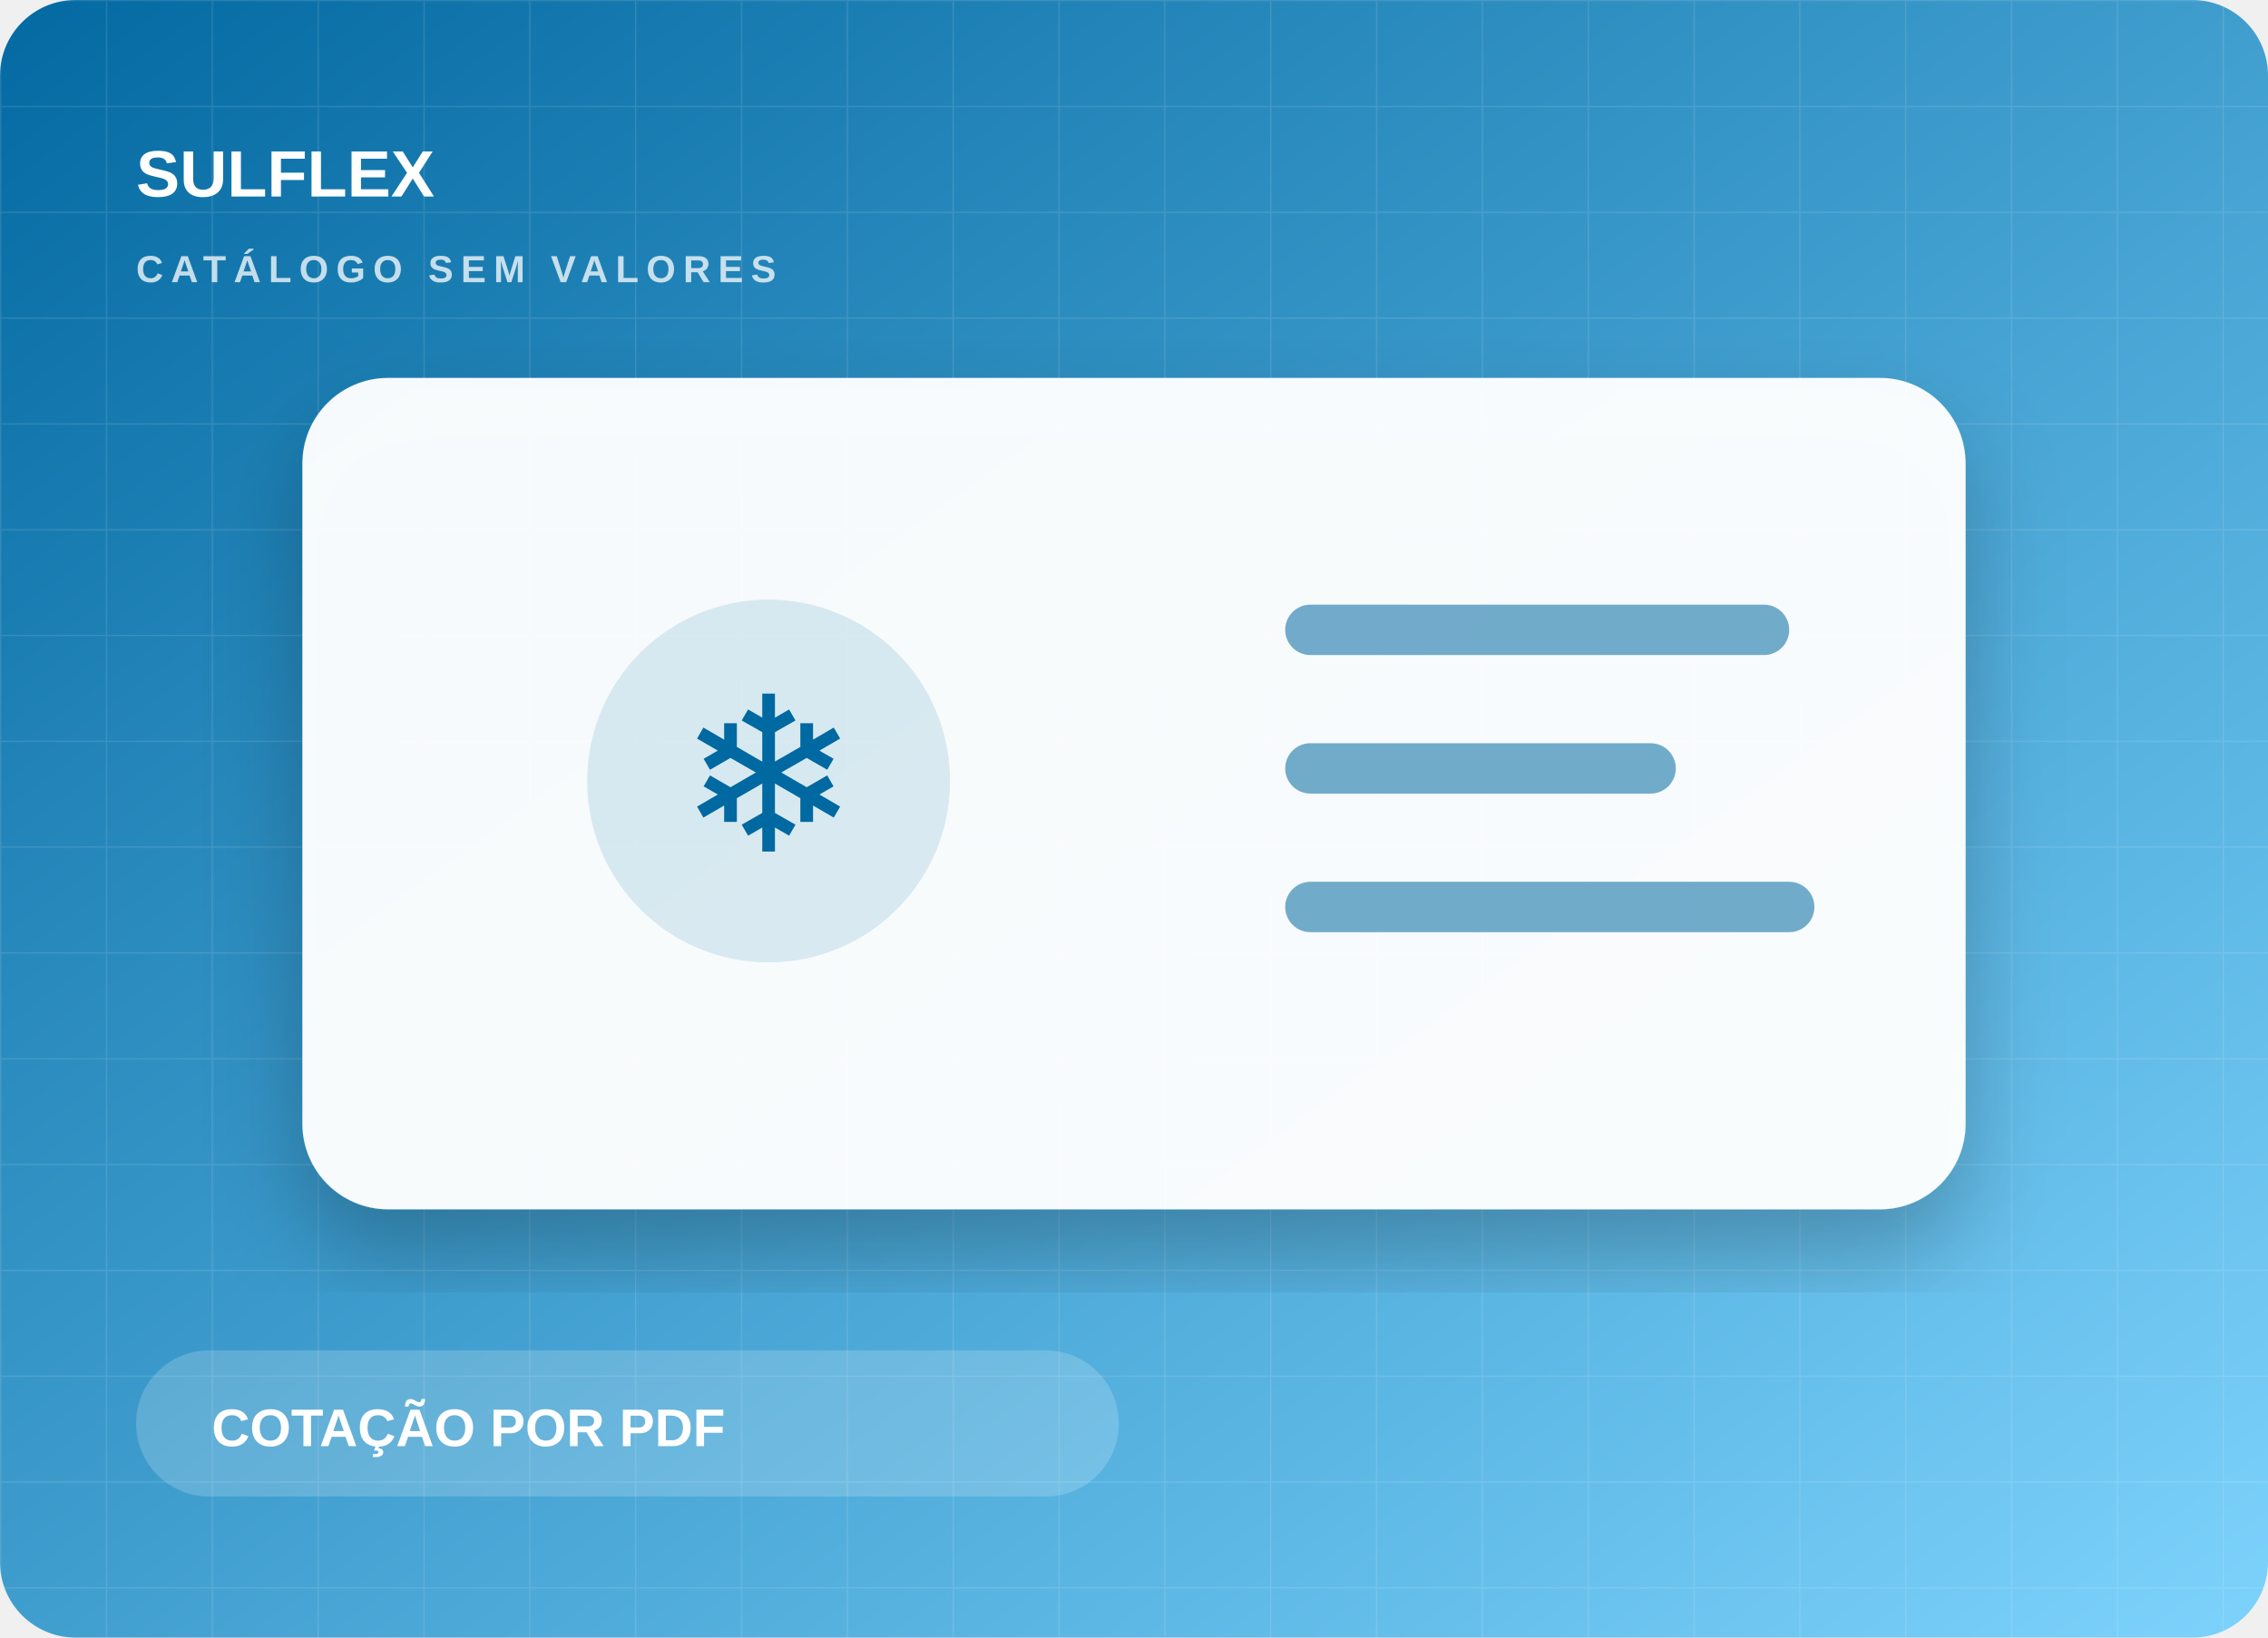
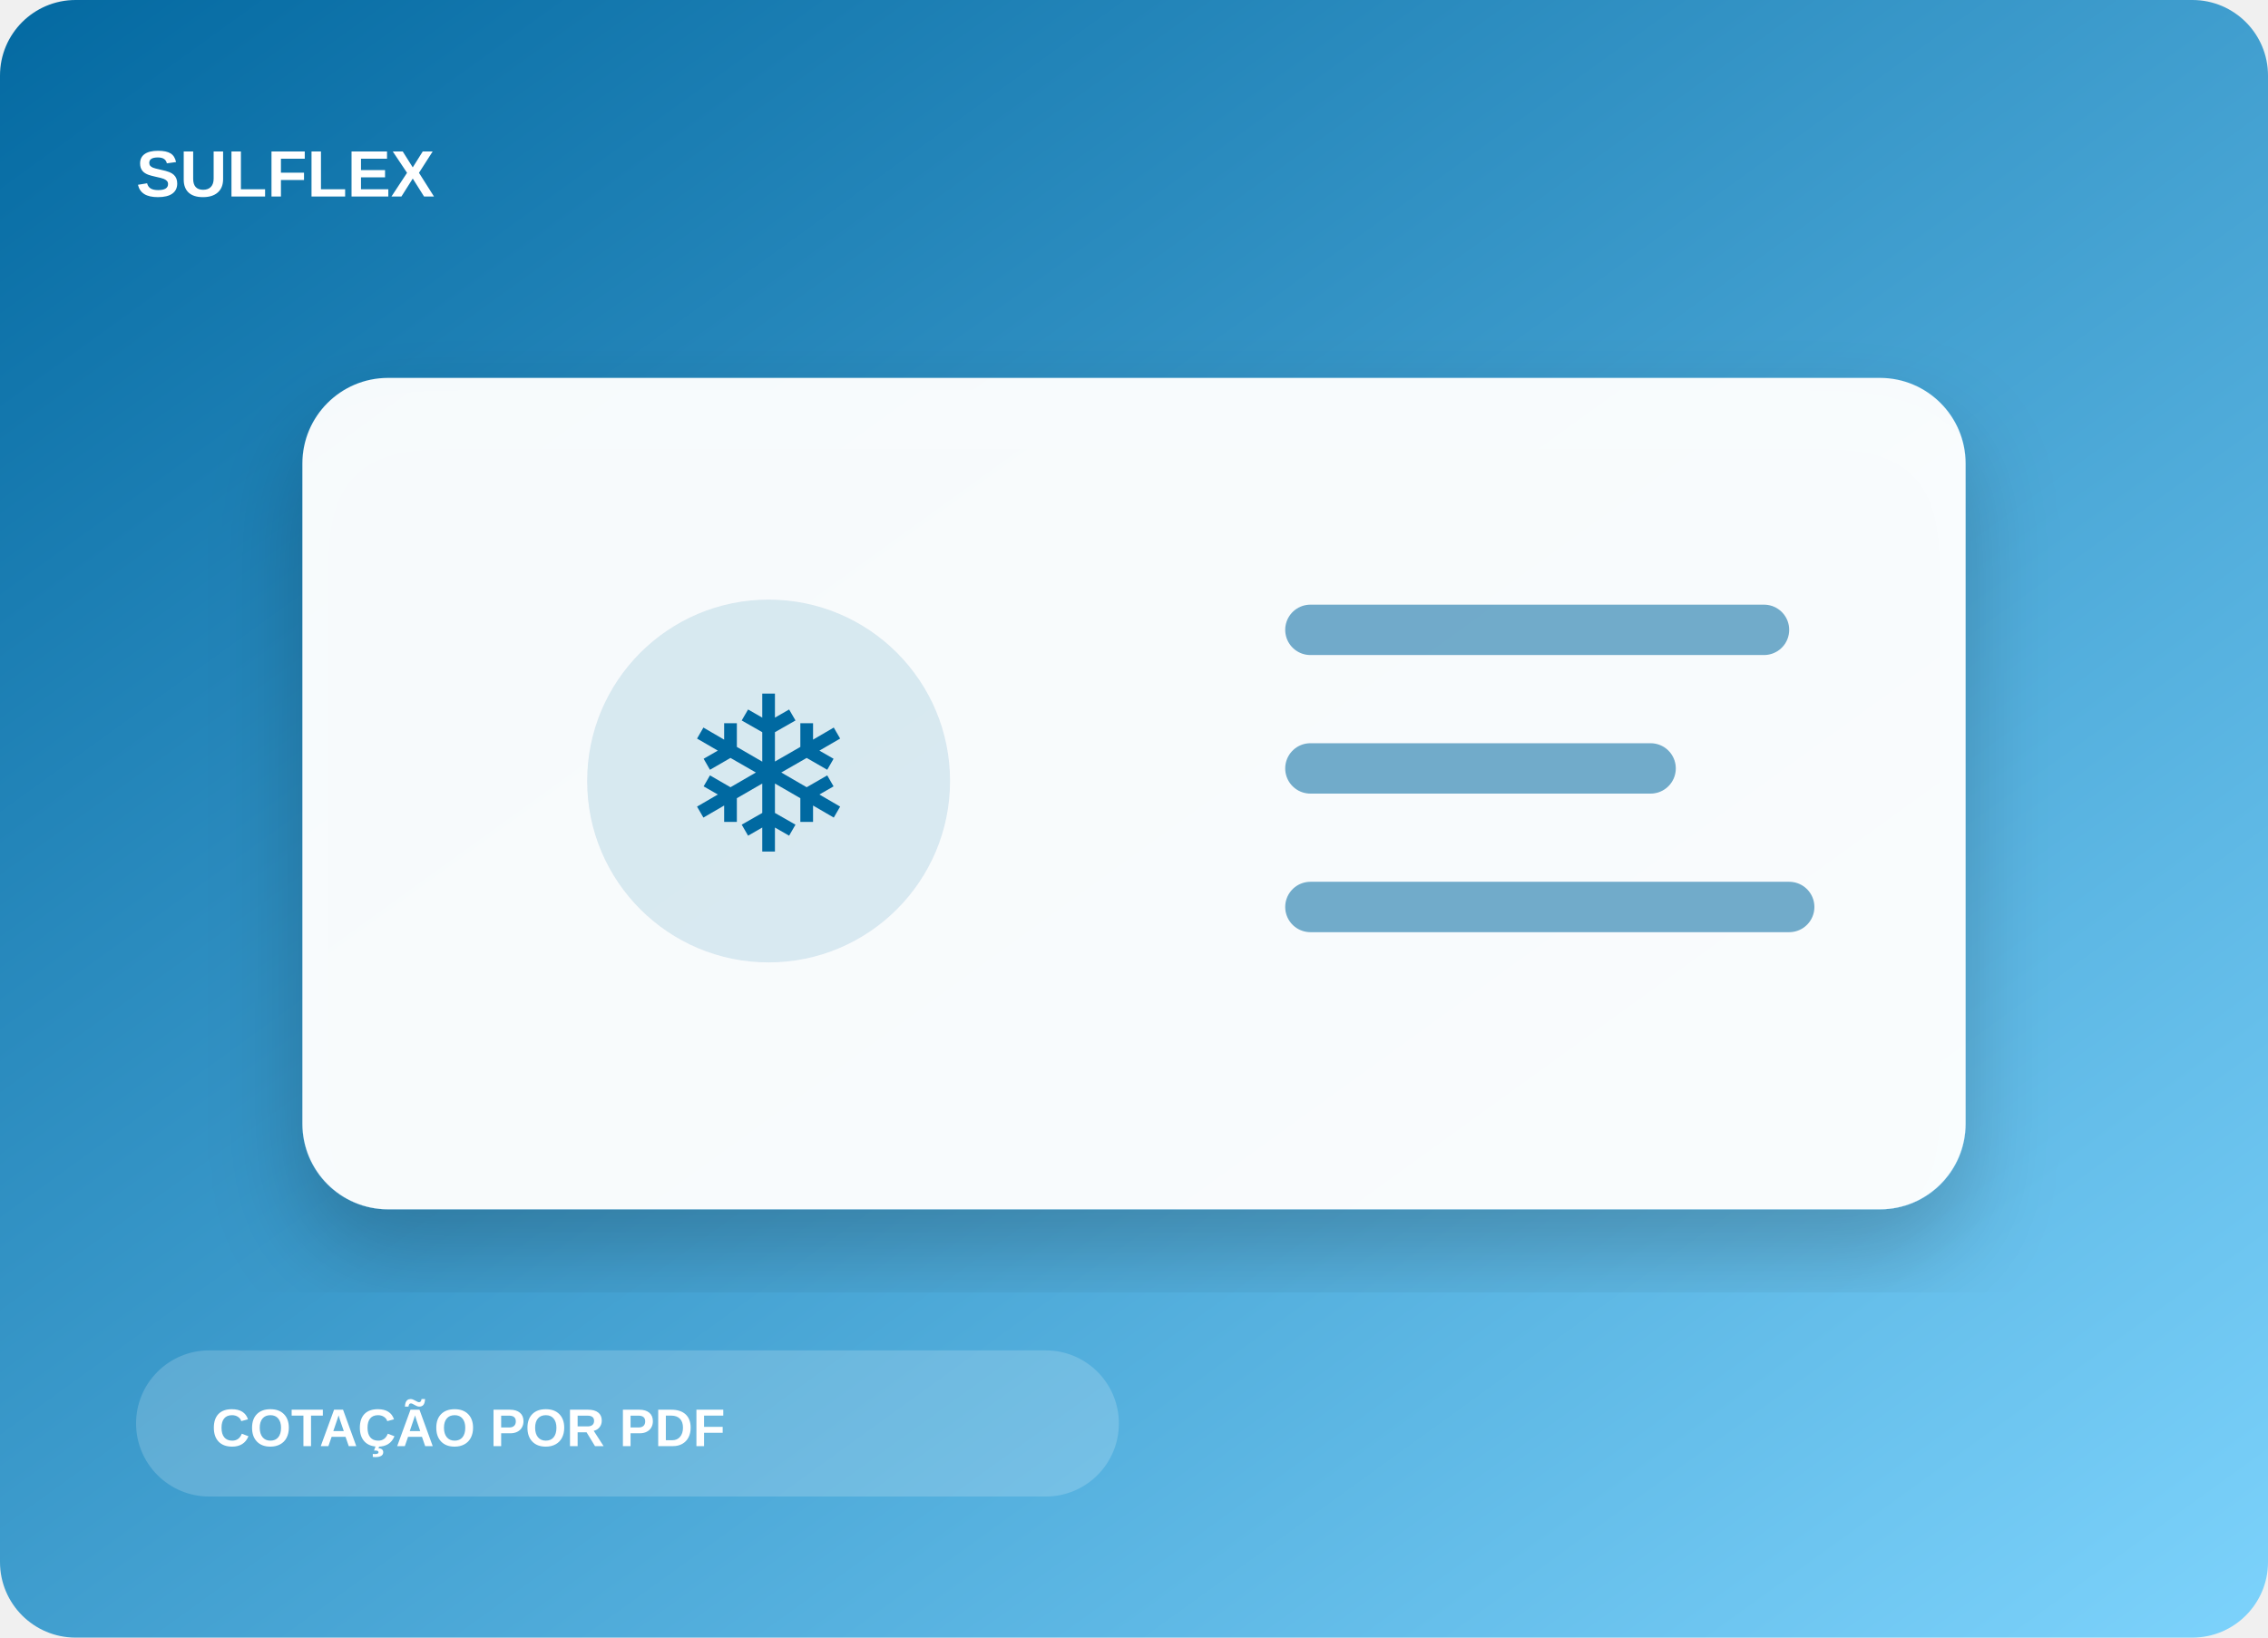
<svg xmlns="http://www.w3.org/2000/svg" width="900" height="650" viewBox="0 0 900 650">
  <defs>
    <linearGradient id="g" x1="0" y1="0" x2="1" y2="1">
      <stop offset="0" stop-color="#0369a1" />
      <stop offset="1" stop-color="#7dd3fc" />
    </linearGradient>
-     <pattern id="p" width="42" height="42" patternUnits="userSpaceOnUse">
-       <path d="M42 0L0 0 0 42" fill="none" stroke="#fff" stroke-opacity=".12" />
-     </pattern>
    <filter id="s">
-       <feDropShadow dx="0" dy="18" stdDeviation="18" flood-color="#000" flood-opacity=".25" />
+       <feDropShadow dx="0" dy="18" stdDeviation="18" flood-color="#000" flood-opacity=".22" />
    </filter>
  </defs>
  <rect width="900" height="650" rx="30" fill="url(#g)" />
-   <rect width="900" height="650" rx="30" fill="url(#p)" />
  <g filter="url(#s)">
    <rect x="120" y="150" width="660" height="330" rx="34" fill="#fff" opacity=".96" />
    <circle cx="305" cy="310" r="72" fill="#0369a1" opacity=".13" />
    <text x="305" y="338" text-anchor="middle" font-family="Arial" font-size="86" font-weight="900" fill="#0369a1">❄</text>
    <path d="M520 250H700M520 305H655M520 360H710" stroke="#0369a1" stroke-width="20" stroke-linecap="round" opacity=".55" />
  </g>
  <text x="54" y="78" font-family="Arial" font-size="26" font-weight="900" fill="#fff">SULFLEX</text>
-   <text x="54" y="112" font-family="Arial" font-size="15" font-weight="700" fill="#fff" opacity=".75" letter-spacing="3">CATÁLOGO SEM VALORES</text>
  <rect x="54" y="536" width="390" height="58" rx="29" fill="#fff" opacity=".18" />
  <text x="84" y="574" font-family="Arial" font-size="21" font-weight="900" fill="#fff">COTAÇÃO POR PDF</text>
</svg>
